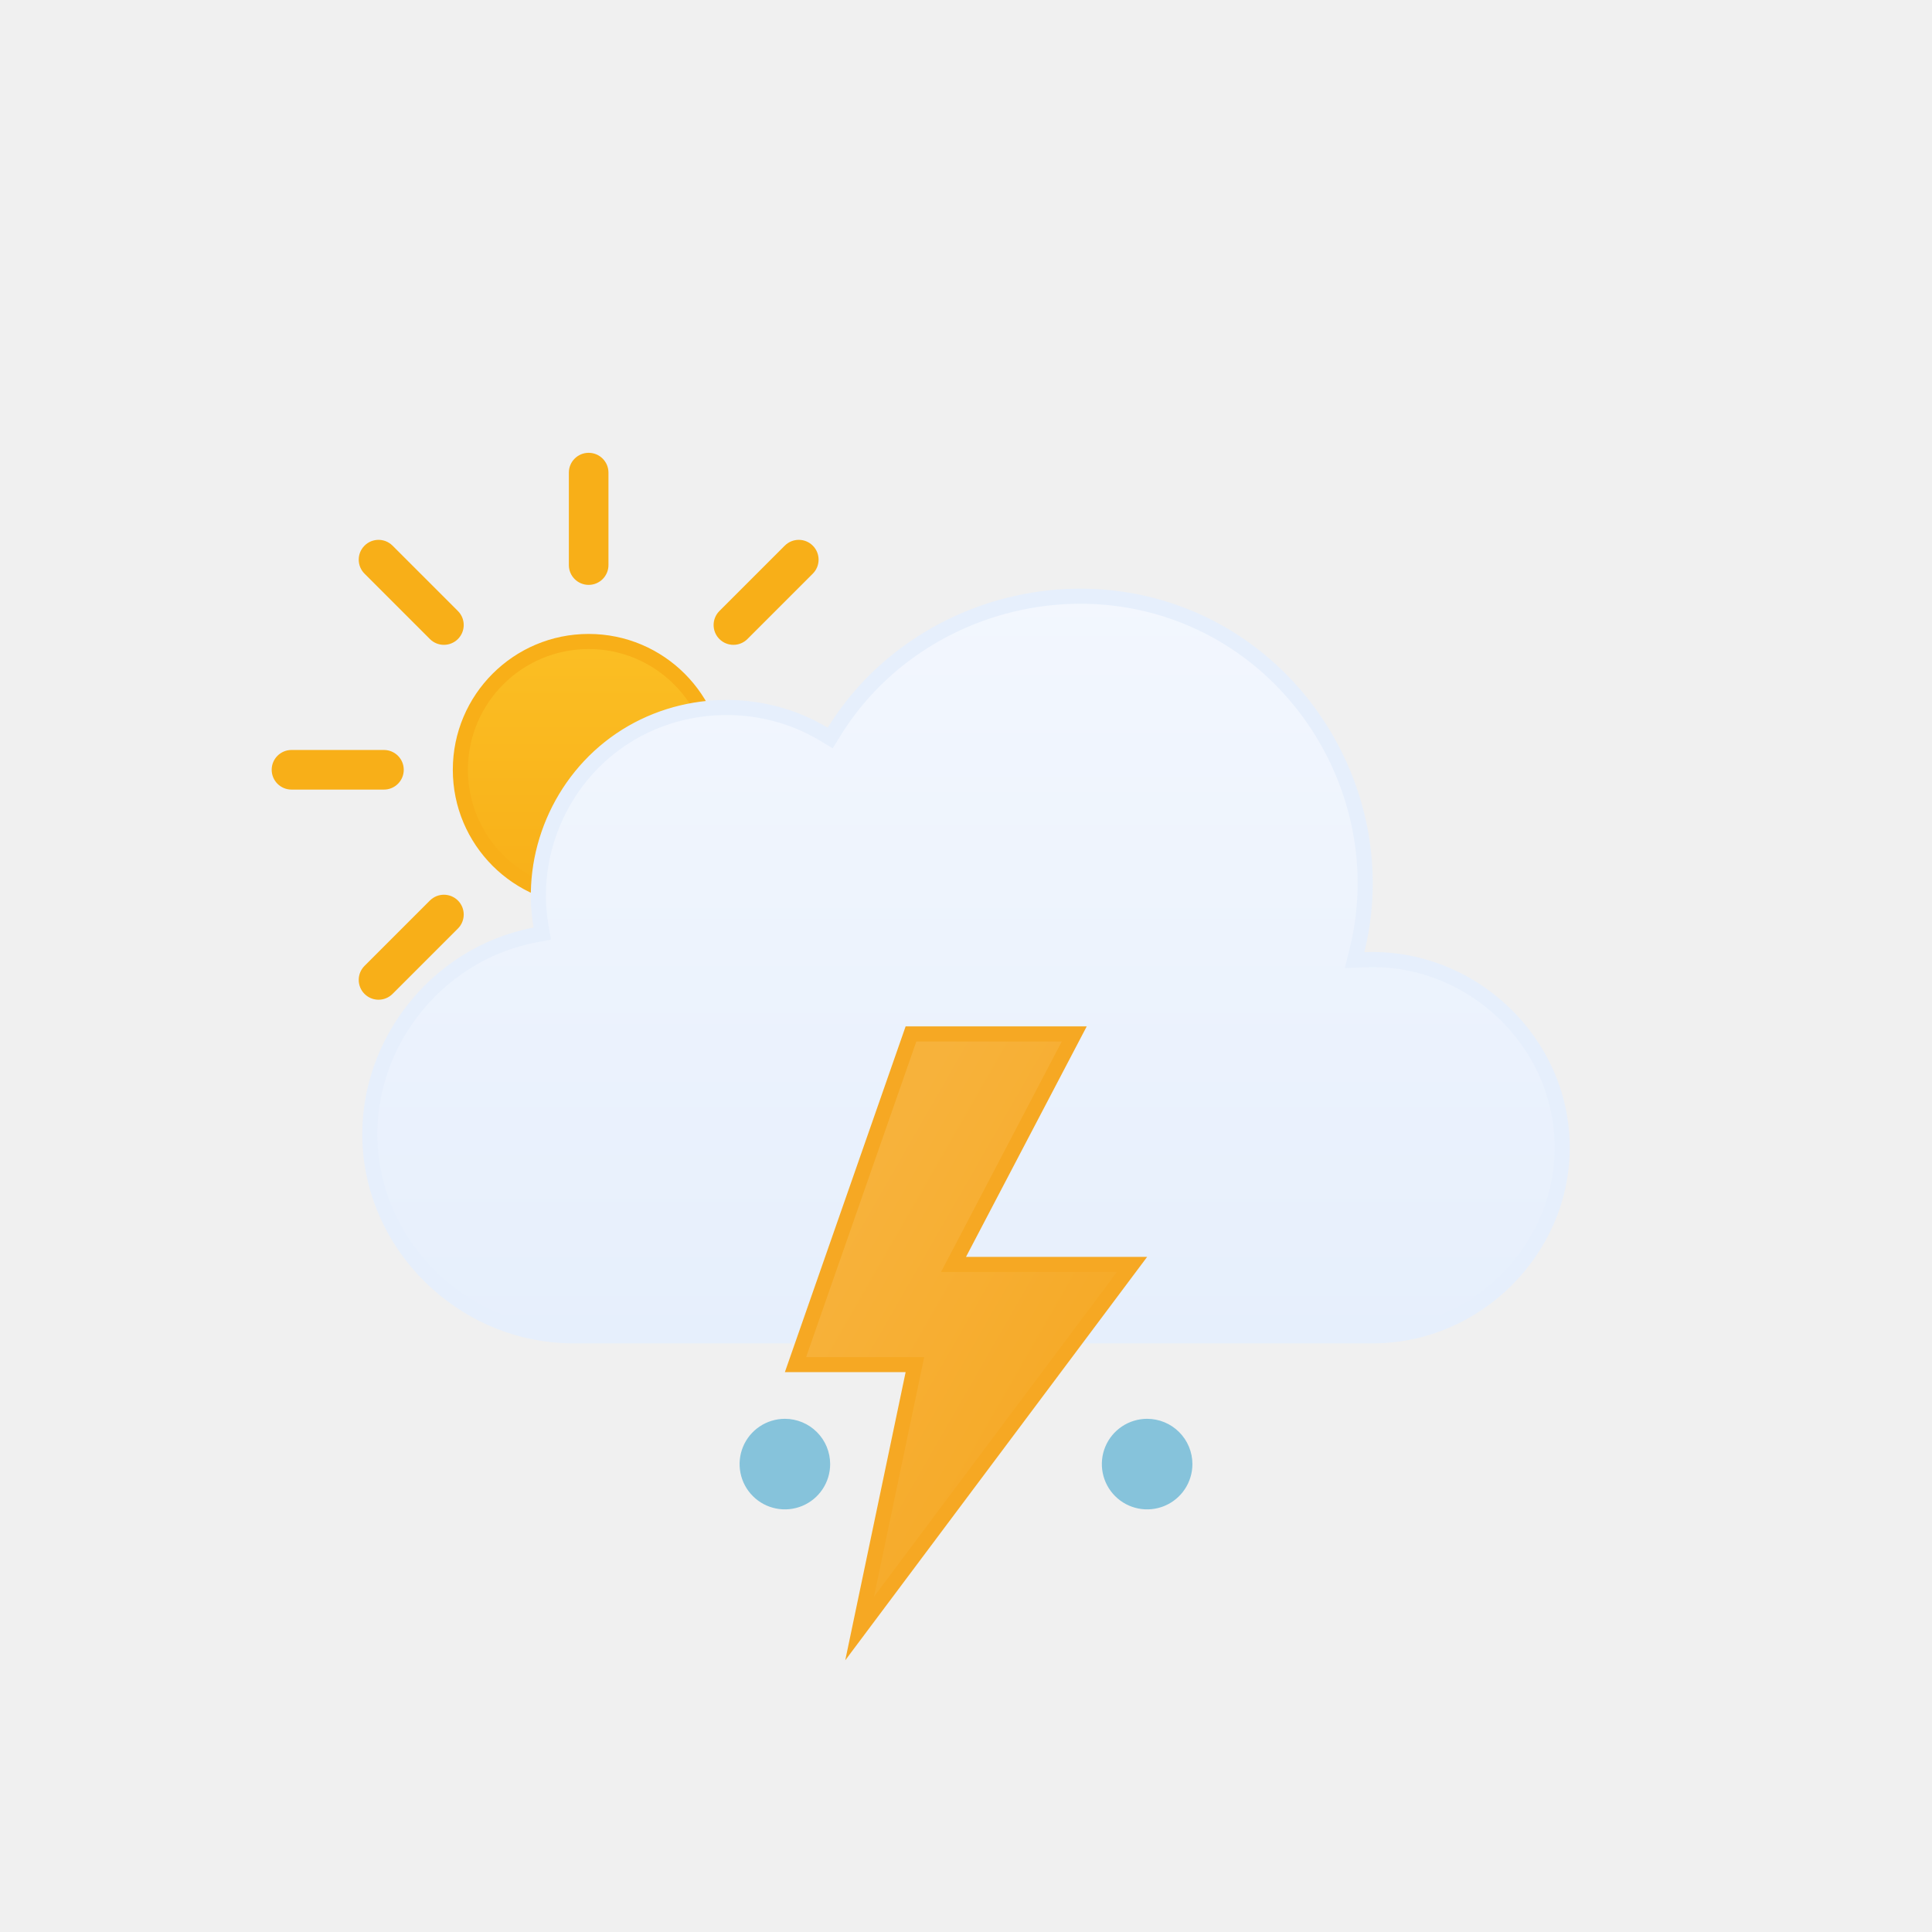
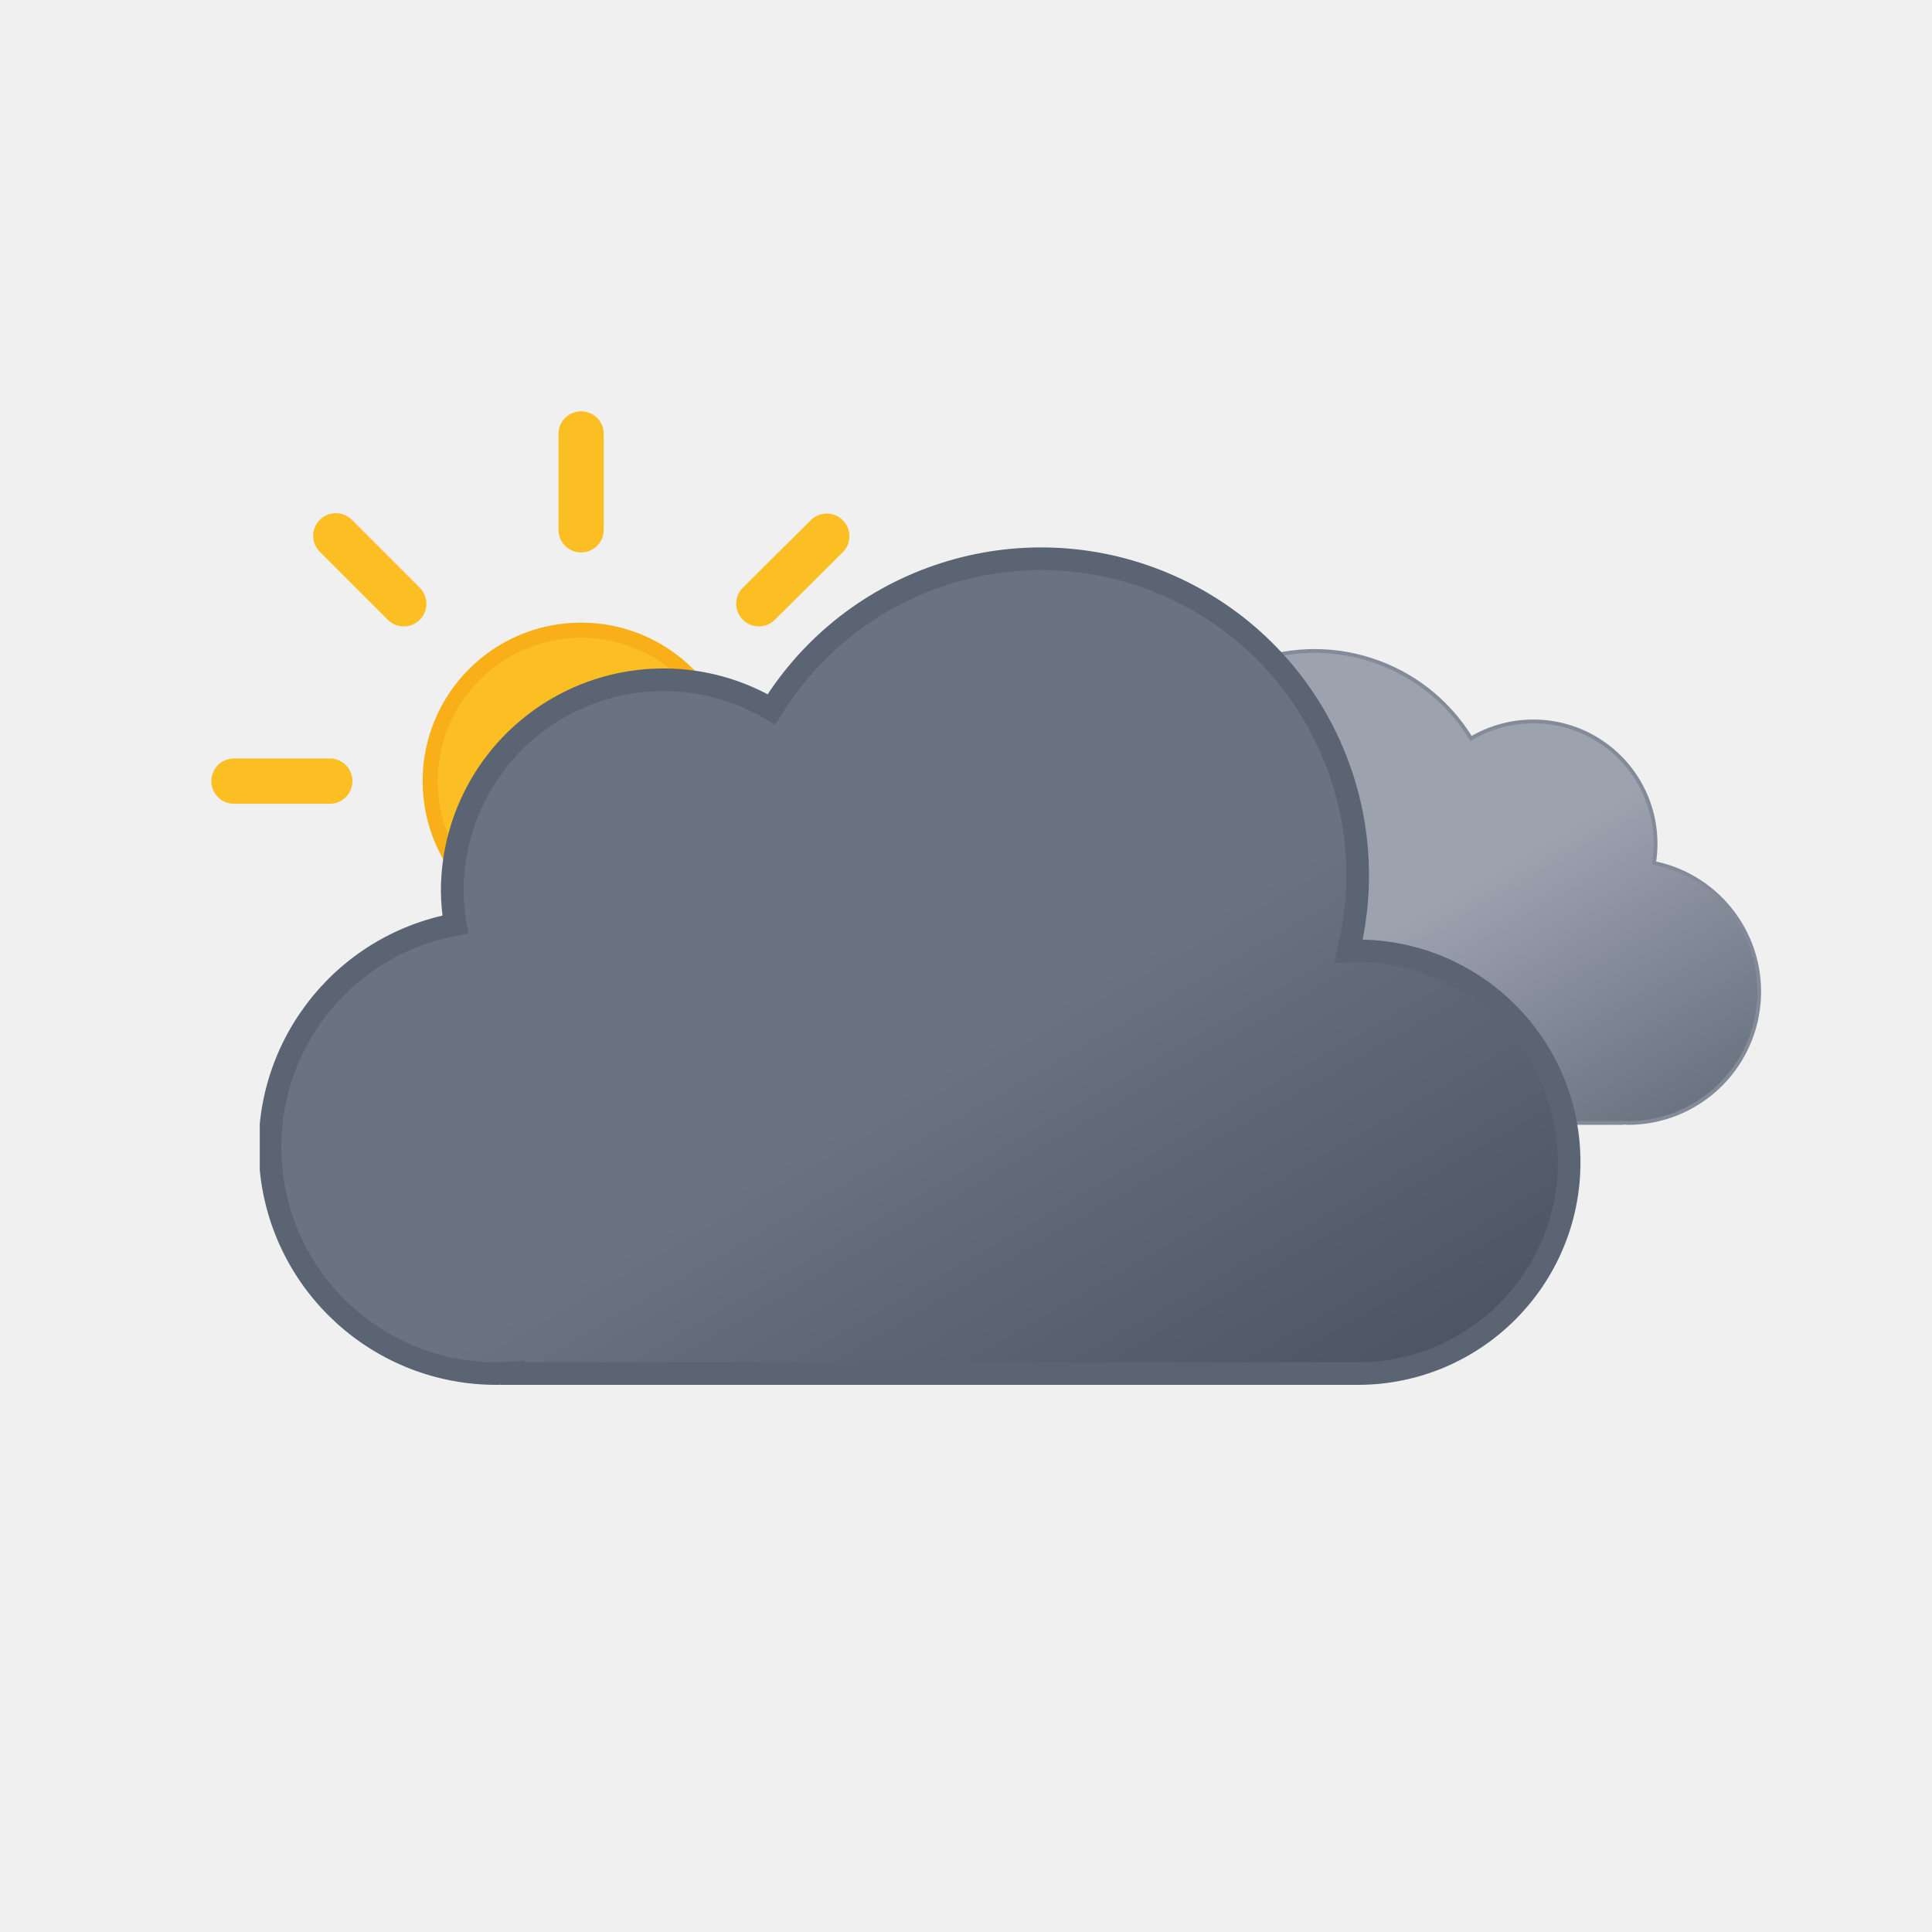
- <svg xmlns="http://www.w3.org/2000/svg" viewBox="0 0 128 128" fill="none">
-   <g id="thunderstorms-day-hail" clip-path="url(#clip0_1858_10002)">
-     <g id="Sky">
-       <g id="Sun">
-         <circle id="Core" cx="39" cy="51" r="8.5" fill="url(#paint0_linear_1858_10002)" stroke="#F8AF18" />
-         <g id="Rays">
-           <path d="M37.688 31.312C37.688 30.588 38.275 30 39 30C39.725 30 40.312 30.588 40.312 31.312V37.438C40.312 38.162 39.725 38.75 39 38.75C38.275 38.75 37.688 38.162 37.688 37.438V31.312Z" fill="#F8AF18" />
-           <path d="M51.993 36.151C52.506 35.638 53.337 35.638 53.849 36.151C54.362 36.663 54.362 37.494 53.849 38.007L49.518 42.338C49.006 42.85 48.175 42.85 47.662 42.338C47.15 41.825 47.15 40.994 47.662 40.482L51.993 36.151Z" fill="#F8AF18" />
-           <path d="M58.688 49.688C59.412 49.688 60 50.275 60 51C60 51.725 59.412 52.312 58.688 52.312H52.562C51.838 52.312 51.25 51.725 51.25 51C51.25 50.275 51.838 49.688 52.562 49.688H58.688Z" fill="#F8AF18" />
-           <path d="M53.849 63.993C54.362 64.506 54.362 65.337 53.849 65.849C53.337 66.362 52.506 66.362 51.993 65.849L47.662 61.518C47.15 61.006 47.15 60.175 47.662 59.662C48.175 59.15 49.006 59.15 49.518 59.662L53.849 63.993Z" fill="#F8AF18" />
-           <path d="M37.688 64.562C37.688 63.838 38.275 63.25 39 63.25C39.725 63.25 40.312 63.838 40.312 64.562V70.688C40.312 71.412 39.725 72 39 72C38.275 72 37.688 71.412 37.688 70.688V64.562Z" fill="#F8AF18" />
-           <path d="M28.482 59.662C28.994 59.15 29.825 59.15 30.338 59.662C30.851 60.175 30.851 61.006 30.338 61.518L26.007 65.849C25.494 66.362 24.663 66.362 24.151 65.849C23.638 65.337 23.638 64.506 24.151 63.993L28.482 59.662Z" fill="#F8AF18" />
-           <path d="M25.438 49.688C26.162 49.688 26.75 50.275 26.75 51C26.75 51.725 26.162 52.312 25.438 52.312H19.312C18.588 52.312 18 51.725 18 51C18 50.275 18.588 49.688 19.312 49.688H25.438Z" fill="#F8AF18" />
-           <path d="M30.338 40.482C30.851 40.994 30.851 41.825 30.338 42.338C29.825 42.85 28.994 42.85 28.482 42.338L24.151 38.007C23.638 37.494 23.638 36.663 24.151 36.151C24.663 35.638 25.494 35.638 26.007 36.151L30.338 40.482Z" fill="#F8AF18" />
-         </g>
-       </g>
-       <g id="Clouds">
-         <g id="Cloud">
-           <path id="Cloud_2" d="M55.263 48.475C60.123 40.611 70.298 37.38 78.815 40.943C87.322 44.502 92.138 54.003 89.903 62.965L89.742 63.614L90.411 63.585C97.421 63.279 103.5 68.992 103.5 76.028C103.5 82.84 97.772 88.5 90.977 88.5H37.954C31.128 88.502 25.203 83.171 24.559 76.36C23.916 69.552 28.737 63.212 35.443 61.945L35.926 61.853L35.843 61.369C35.026 56.624 37.126 51.717 41.105 49.013C45.095 46.301 50.446 46.154 54.58 48.64L55.003 48.895L55.263 48.475Z" fill="url(#paint1_linear_1858_10002)" stroke="#E6EFFC" stroke-miterlimit="10" />
-         </g>
-       </g>
-     </g>
-     <g id="Precipitation">
-       <g id="Ice balls">
-         <path id="Ice Ball 1" d="M52 86C51.407 86 50.827 86.176 50.333 86.506C49.84 86.835 49.455 87.304 49.228 87.852C49.001 88.4 48.942 89.003 49.058 89.585C49.173 90.167 49.459 90.702 49.879 91.121C50.298 91.541 50.833 91.827 51.415 91.942C51.997 92.058 52.6 91.999 53.148 91.772C53.696 91.545 54.165 91.16 54.494 90.667C54.824 90.173 55 89.593 55 89C55 88.204 54.684 87.441 54.121 86.879C53.559 86.316 52.796 86 52 86Z" fill="#86C3DB" transform="translate(0, 8)" />
-         <path id="Ice Ball 2" d="M64 86C63.407 86 62.827 86.176 62.333 86.506C61.84 86.835 61.455 87.304 61.228 87.852C61.001 88.4 60.942 89.003 61.058 89.585C61.173 90.167 61.459 90.702 61.879 91.121C62.298 91.541 62.833 91.827 63.415 91.942C63.997 92.058 64.6 91.999 65.148 91.772C65.696 91.545 66.165 91.16 66.494 90.667C66.824 90.173 67 89.593 67 89C67 88.204 66.684 87.441 66.121 86.879C65.559 86.316 64.796 86 64 86Z" fill="#86C3DB" transform="translate(0, 0)" />
-         <path id="Ice Ball 3" d="M76 86C75.407 86 74.827 86.176 74.333 86.506C73.84 86.835 73.455 87.304 73.228 87.852C73.001 88.4 72.942 89.003 73.058 89.585C73.173 90.167 73.459 90.702 73.879 91.121C74.298 91.541 74.833 91.827 75.415 91.942C75.997 92.058 76.6 91.999 77.148 91.772C77.696 91.545 78.165 91.16 78.494 90.667C78.824 90.173 79 89.593 79 89C79 88.204 78.684 87.441 78.121 86.879C77.559 86.316 76.796 86 76 86Z" fill="#86C3DB" transform="translate(0, 8)" />
-       </g>
-     </g>
-     <g id="Lightning">
-       <path id="Lightning Bolt" d="M71.173 68.5L63.557 83.041L63.173 83.772H75.002L56.952 107.892L60.489 91.012L60.616 90.409H52.704L60.355 68.5H71.173Z" fill="url(#paint2_linear_1858_10002)" stroke="#F6A823" stroke-miterlimit="10" />
-     </g>
-   </g>
+ <svg xmlns="http://www.w3.org/2000/svg" xmlns:xlink="http://www.w3.org/1999/xlink" viewBox="0 0 512 512">
  <defs>
-     <linearGradient id="paint0_linear_1858_10002" x1="39" y1="42" x2="39" y2="60" gradientUnits="userSpaceOnUse">
-       <stop stop-color="#FBBF24" />
-       <stop offset="1" stop-color="#F8AF18" />
+     <linearGradient id="a" x1="52.7" x2="133.4" y1="9.6" y2="149.3" gradientUnits="userSpaceOnUse">
+       <stop offset="0" stop-color="#9ca3af" />
+       <stop offset=".5" stop-color="#9ca3af" />
+       <stop offset="1" stop-color="#6b7280" />
    </linearGradient>
-     <linearGradient id="paint1_linear_1858_10002" x1="64.001" y1="39" x2="64.001" y2="89" gradientUnits="userSpaceOnUse">
-       <stop stop-color="#F3F7FE" />
-       <stop offset="1" stop-color="#E6EFFC" />
+     <linearGradient id="b" x1="99.5" x2="232.6" y1="30.7" y2="261.4" gradientUnits="userSpaceOnUse">
+       <stop offset="0" stop-color="#6b7280" />
+       <stop offset=".5" stop-color="#6b7280" />
+       <stop offset="1" stop-color="#4b5563" />
    </linearGradient>
-     <linearGradient id="paint2_linear_1858_10002" x1="64.528" y1="66.038" x2="84.414" y2="77.457" gradientUnits="userSpaceOnUse">
-       <stop stop-color="#F7B23B" />
-       <stop offset="1" stop-color="#F6A823" />
+     <linearGradient id="c" x1="6.5" x2="18.5" y1="2.1" y2="22.9" gradientUnits="userSpaceOnUse">
+       <stop offset="0" stop-color="#86c3db" />
+       <stop offset=".5" stop-color="#86c3db" />
+       <stop offset="1" stop-color="#5eafcf" />
    </linearGradient>
-     <clipPath id="clip0_1858_10002">
-       <rect width="128" height="128" fill="white" />
-     </clipPath>
+     <linearGradient xlink:href="#c" id="d" x1="62.5" x2="74.5" y1="2.1" y2="22.9" />
+     <linearGradient xlink:href="#c" id="e" x1="118.5" x2="130.5" y1="2.1" y2="22.9" />
+     <linearGradient id="f" x1="78" x2="118" y1="63.4" y2="132.7" gradientUnits="userSpaceOnUse">
+       <stop offset="0" stop-color="#fbbf24" />
+       <stop offset=".5" stop-color="#fbbf24" />
+       <stop offset="1" stop-color="#f59e0b" />
+     </linearGradient>
+     <symbol id="h" viewBox="0 0 196 196">
+       <circle cx="98" cy="98" r="40" fill="url(#f)" stroke="#f8af18" stroke-miterlimit="10" stroke-width="4" />
+       <path fill="none" stroke="#fbbf24" stroke-linecap="round" stroke-miterlimit="10" stroke-width="12" d="M98 31.4V6m0 184v-25.4M145.1 51l18-17.9M33 163l18-17.9M51 51 33 33m130.1 130.1-18-18M6 98h25.4M190 98h-25.4">
+         <animateTransform additive="sum" attributeName="transform" dur="6s" repeatCount="indefinite" type="rotate" values="0 98 98; 45 98 98" />
+       </path>
+     </symbol>
+     <symbol id="j" viewBox="0 0 200.3 126.1">
+       <path fill="url(#a)" stroke="#848b98" stroke-miterlimit="10" d="M.5 93.2a32.4 32.4 0 0032.4 32.4h129.8v-.1l2.3.1a34.8 34.8 0 006.5-68.9 32.4 32.4 0 00-48.5-33 48.6 48.6 0 00-88.6 37.1h-1.5A32.4 32.4 0 00.5 93.1Z" />
+     </symbol>
+     <symbol id="k" viewBox="0 0 350 222">
+       <path fill="url(#b)" stroke="#5b6472" stroke-miterlimit="10" stroke-width="6" d="m291 107-2.5.1A83.9 83.9 0 00135.6 43 56 56 0 0051 91a56.6 56.6 0 00.8 9A60 60 0 0063 219l4-.2v.2h224a56 56 0 000-112Z" />
+     </symbol>
+     <symbol id="i" overflow="visible" viewBox="0 0 398 222">
+       <use xlink:href="#j" width="200.3" height="126.1" transform="translate(198 27)">
+         <animateTransform additive="sum" attributeName="transform" dur="6s" repeatCount="indefinite" type="translate" values="-9 0; 9 0; -9 0" />
+       </use>
+       <use xlink:href="#k" width="350" height="222">
+         <animateTransform additive="sum" attributeName="transform" dur="6s" repeatCount="indefinite" type="translate" values="-18 0; 18 0; -18 0" />
+       </use>
+     </symbol>
+     <symbol id="g" overflow="visible" viewBox="0 0 410.8 258">
+       <use xlink:href="#h" width="196" height="196" />
+       <use xlink:href="#i" width="398" height="222" transform="translate(12.84 36)" />
+     </symbol>
+     <symbol id="l" overflow="visible" viewBox="0 0 137 25">
+       <path fill="url(#c)" stroke="#86c3db" stroke-miterlimit="10" d="M12.5.5a12 12 0 1012 12 12 12 0 00-12-12Z" opacity="0">
+         <animateTransform id="x1" additive="sum" attributeName="transform" begin="0s; x1.end+.42s" dur=".58s" keyTimes="0; .71; 1" type="translate" values="0 -46; 0 86; -18 74" />
+         <animate id="y1" attributeName="opacity" begin="0s; y1.end+.42s" dur=".58s" keyTimes="0; .14; .71; 1" values="0; 1; 1; 0" />
+       </path>
+       <path fill="url(#d)" stroke="#86c3db" stroke-miterlimit="10" d="M68.5.5a12 12 0 1012 12 12 12 0 00-12-12Z" opacity="0">
+         <animateTransform id="x2" additive="sum" attributeName="transform" begin=".67s; x2.end+.42s" dur=".58s" keyTimes="0; .71; 1" type="translate" values="0 -46; 0 86; 0 74" />
+         <animate id="y2" attributeName="opacity" begin=".67s; y2.end+.42s" dur=".58s" keyTimes="0; .14; .71; 1" values="0; 1; 1; 0" />
+       </path>
+       <path fill="url(#e)" stroke="#86c3db" stroke-miterlimit="10" d="M124.5.5a12 12 0 1012 12 12 12 0 00-12-12Z" opacity="0">
+         <animateTransform id="x3" additive="sum" attributeName="transform" begin=".33s; x3.end+.42s" dur=".58s" keyTimes="0; .71; 1" type="translate" values="0 -46; 0 86; 18 74" />
+         <animate id="y3" attributeName="opacity" begin=".33s; y3.end+.42s" dur=".58s" keyTimes="0; .14; .71; 1" values="0; 1; 1; 0" />
+       </path>
+     </symbol>
  </defs>
+   <use xlink:href="#g" width="410.8" height="258" transform="translate(56 109)" />
+   <use xlink:href="#l" width="137" height="25" transform="translate(187.5 349.5)" />
</svg>
